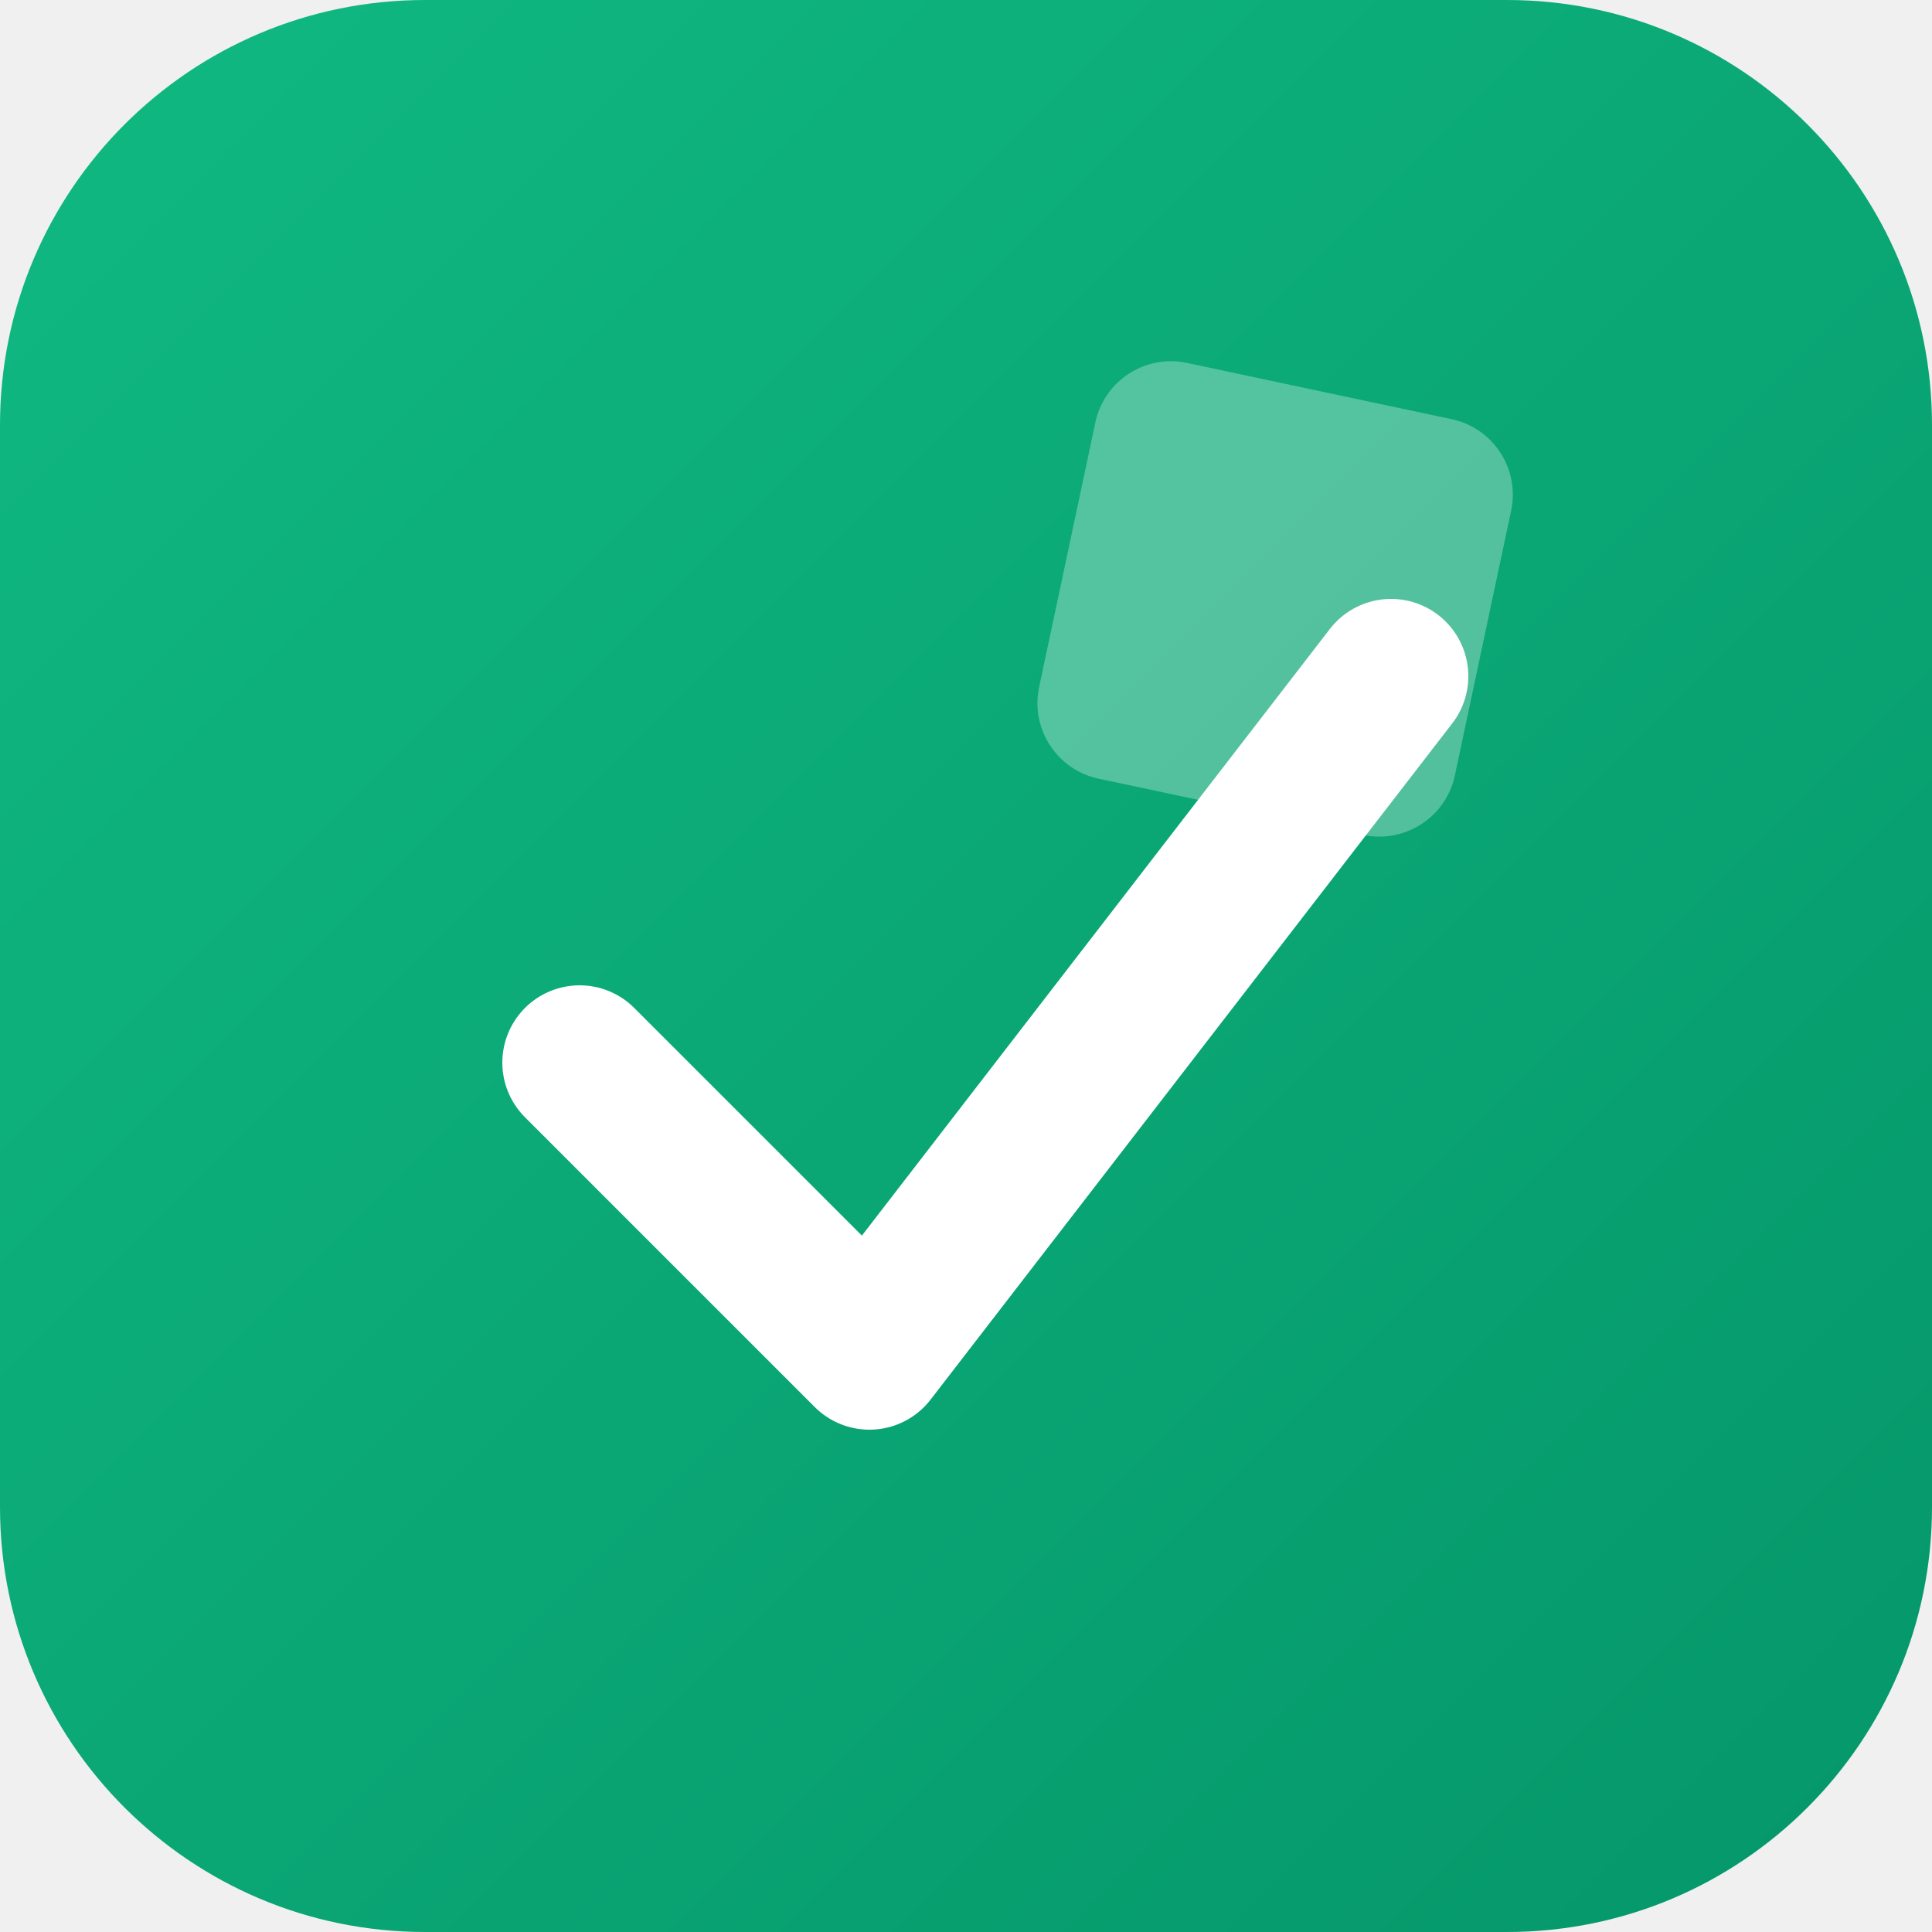
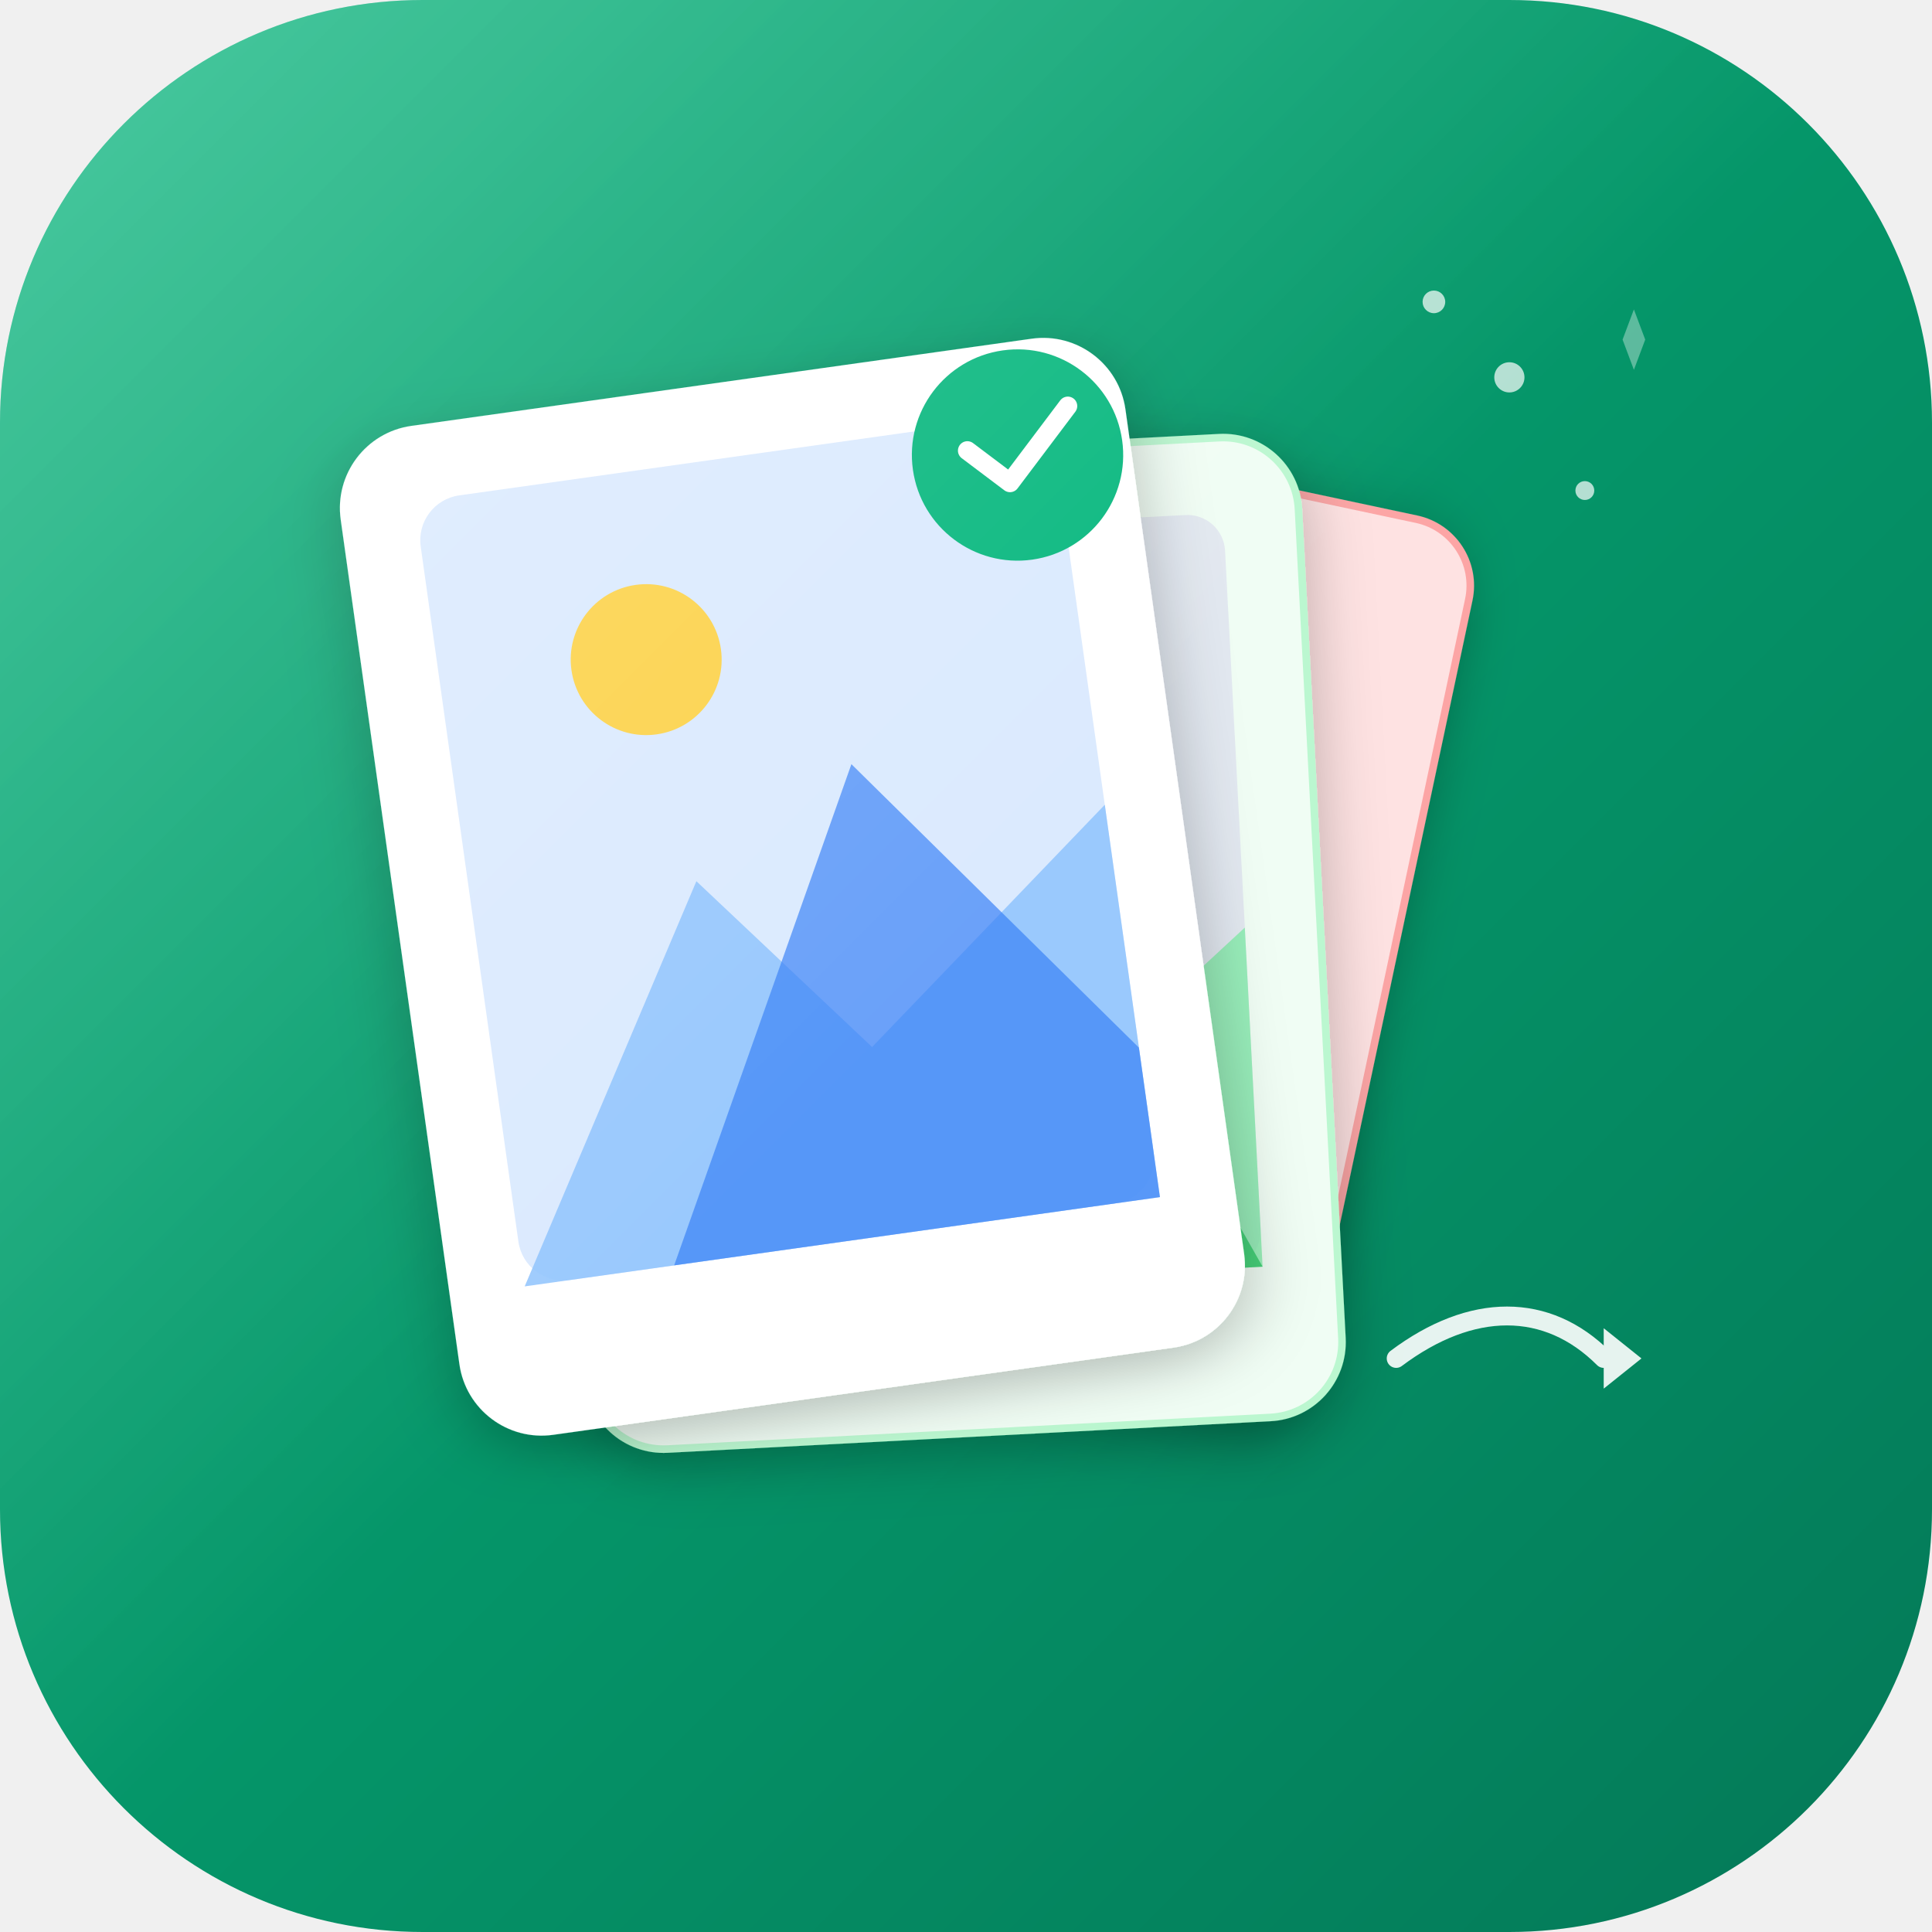
- <svg xmlns="http://www.w3.org/2000/svg" viewBox="0 0 100 100">
+ <svg xmlns="http://www.w3.org/2000/svg" viewBox="0 0 512 512">
  <defs>
-     <linearGradient id="g" x1="0%" y1="0%" x2="100%" y2="100%">
-       <stop offset="0%" style="stop-color:#10b981" />
-       <stop offset="100%" style="stop-color:#059669" />
+     <linearGradient id="bg" x1="0%" y1="0%" x2="100%" y2="100%">
+       <stop offset="0%" stop-color="#10b981" />
+       <stop offset="50%" stop-color="#059669" />
+       <stop offset="100%" stop-color="#047857" />
    </linearGradient>
+     <linearGradient id="shine" x1="0%" y1="0%" x2="100%" y2="100%">
+       <stop offset="0%" stop-color="#fff" stop-opacity="0.25" />
+       <stop offset="50%" stop-color="#fff" stop-opacity="0" />
+     </linearGradient>
+     <filter id="shadow" x="-10%" y="-10%" width="130%" height="130%">
+       <feDropShadow dx="0" dy="4" stdDeviation="8" flood-color="#000" flood-opacity="0.25" />
+     </filter>
+     <clipPath id="photoClip">
+       <rect x="90" y="110" width="200" height="260" rx="20" />
+     </clipPath>
  </defs>
-   <rect width="100" height="100" rx="22" fill="url(#g)" />
-   <path d="M30 55 L45 70 L72 35" stroke="white" stroke-width="8" stroke-linecap="round" stroke-linejoin="round" fill="none" />
-   <rect x="55" y="20" width="22" height="22" rx="4" fill="white" opacity="0.3" transform="rotate(12 66 31)" />
+   <rect width="512" height="512" rx="112" fill="url(#bg)" />
+   <g transform="translate(280, 240) rotate(12)" filter="url(#shadow)">
+     <rect x="-90" y="-120" width="180" height="240" rx="18" fill="#fee2e2" stroke="#fca5a5" stroke-width="2" />
+     <g stroke="#ef4444" stroke-width="6" stroke-linecap="round" opacity="0.6">
+       <line x1="-20" y1="-20" x2="20" y2="20" />
+       <line x1="20" y1="-20" x2="-20" y2="20" />
+     </g>
+   </g>
+   <g transform="translate(250, 250) rotate(-3)" filter="url(#shadow)">
+     <rect x="-100" y="-130" width="200" height="260" rx="20" fill="#f0fdf4" stroke="#bbf7d0" stroke-width="2" />
+     <rect x="-80" y="-110" width="160" height="200" rx="10" fill="#e2e8f0" />
+     <circle cx="-30" cy="-60" r="18" fill="#fbbf24" />
+     <polygon points="-80,90 -20,10 20,50 80,0 80,90" fill="#86efac" opacity="0.8" />
+     <polygon points="-40,90 10,-10 60,50 80,90" fill="#22c55e" opacity="0.7" />
+   </g>
+   <g transform="translate(210, 235) rotate(-8)" filter="url(#shadow)">
+     <rect x="-105" y="-135" width="210" height="270" rx="22" fill="white" />
+     <rect x="-85" y="-115" width="170" height="210" rx="12" fill="#dbeafe" />
+     <circle cx="-30" cy="-65" r="20" fill="#fcd34d" />
+     <polygon points="-85,95 -25,-5 15,45 85,-10 85,95" fill="#93c5fd" opacity="0.9" />
+     <polygon points="-45,95 20,-30 85,55 85,95" fill="#3b82f6" opacity="0.7" />
+     <circle cx="75" cy="-105" r="28" fill="#10b981" />
+     <path d="M62,-108 L72,-98 L90,-116" stroke="white" stroke-width="5" stroke-linecap="round" stroke-linejoin="round" fill="none" />
+   </g>
+   <g transform="translate(370, 360)" opacity="0.9">
+     <path d="M0,0 C20,-15 40,-15 55,0" stroke="white" stroke-width="5" stroke-linecap="round" fill="none" />
+     <polygon points="55,-8 65,0 55,8" fill="white" />
+   </g>
+   <g fill="white" opacity="0.7">
+     <circle cx="400" cy="100" r="4" />
+     <circle cx="420" cy="130" r="2.5" />
+     <circle cx="380" cy="80" r="3" />
+     <path d="M430,90 L433,82 L436,90 L444,87 L436,90 L433,98 L430,90 L422,87 Z" opacity="0.5" />
+   </g>
+   <rect width="512" height="512" rx="112" fill="url(#shine)" />
</svg>
